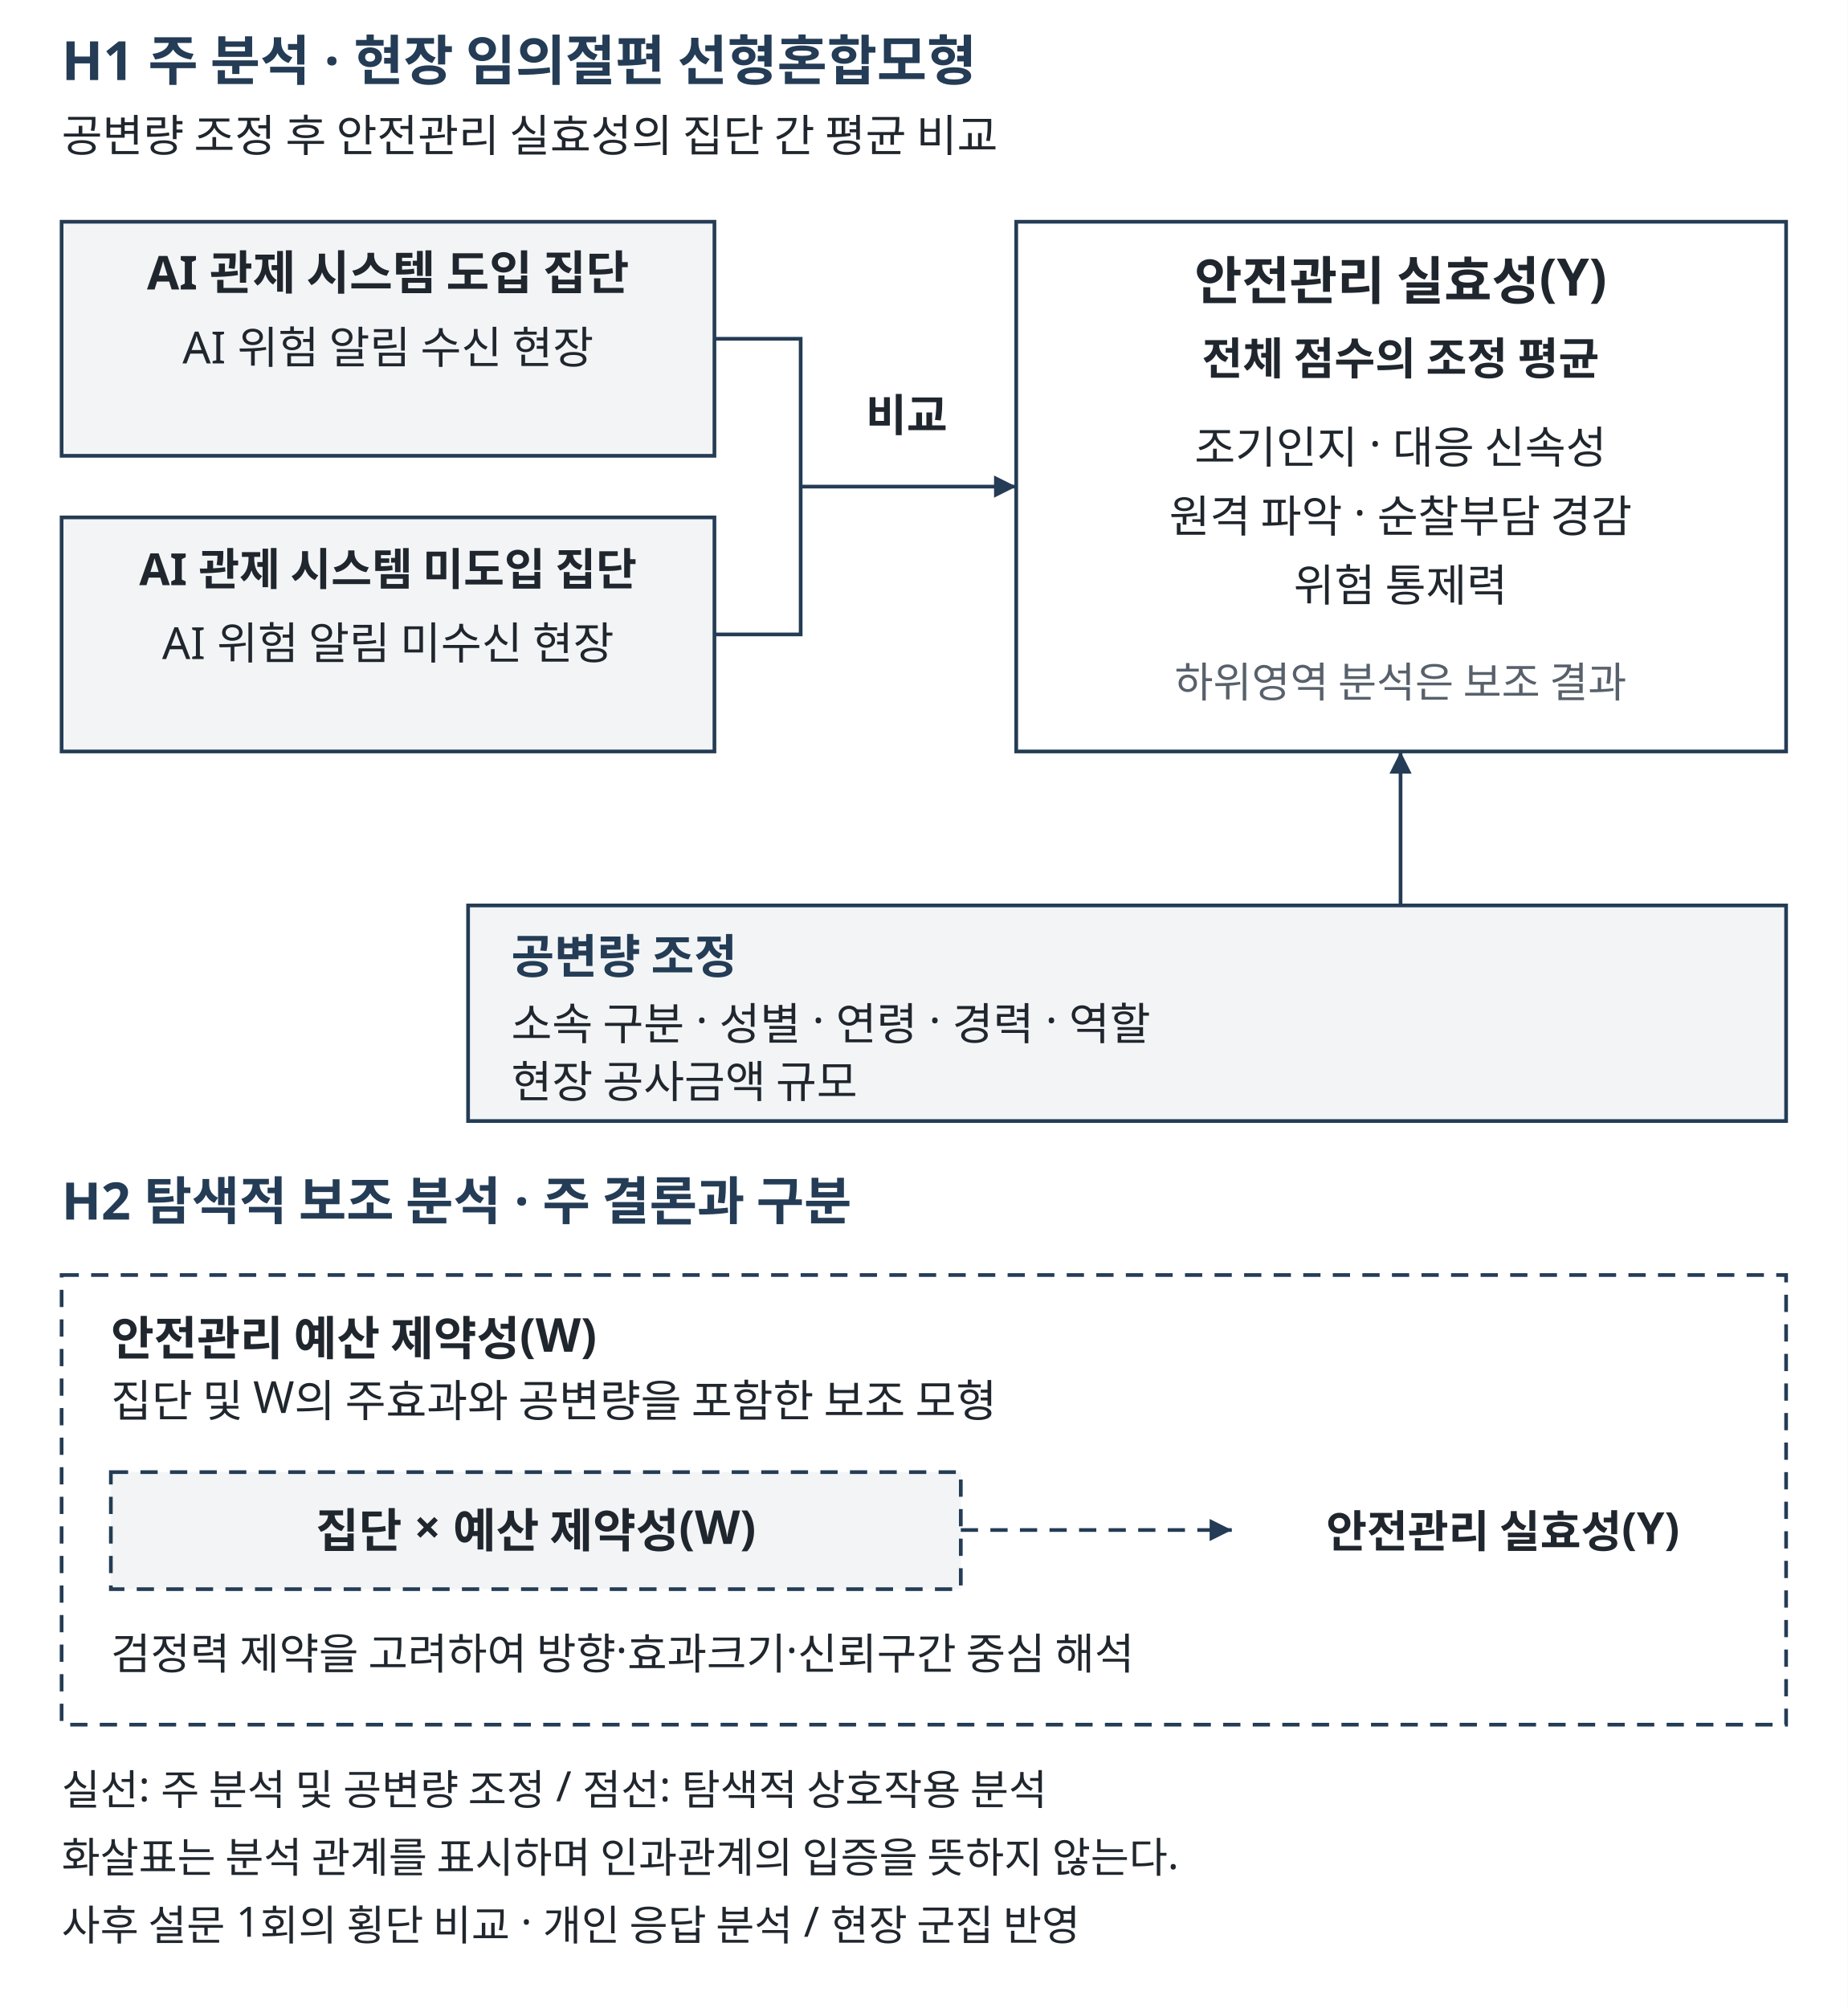
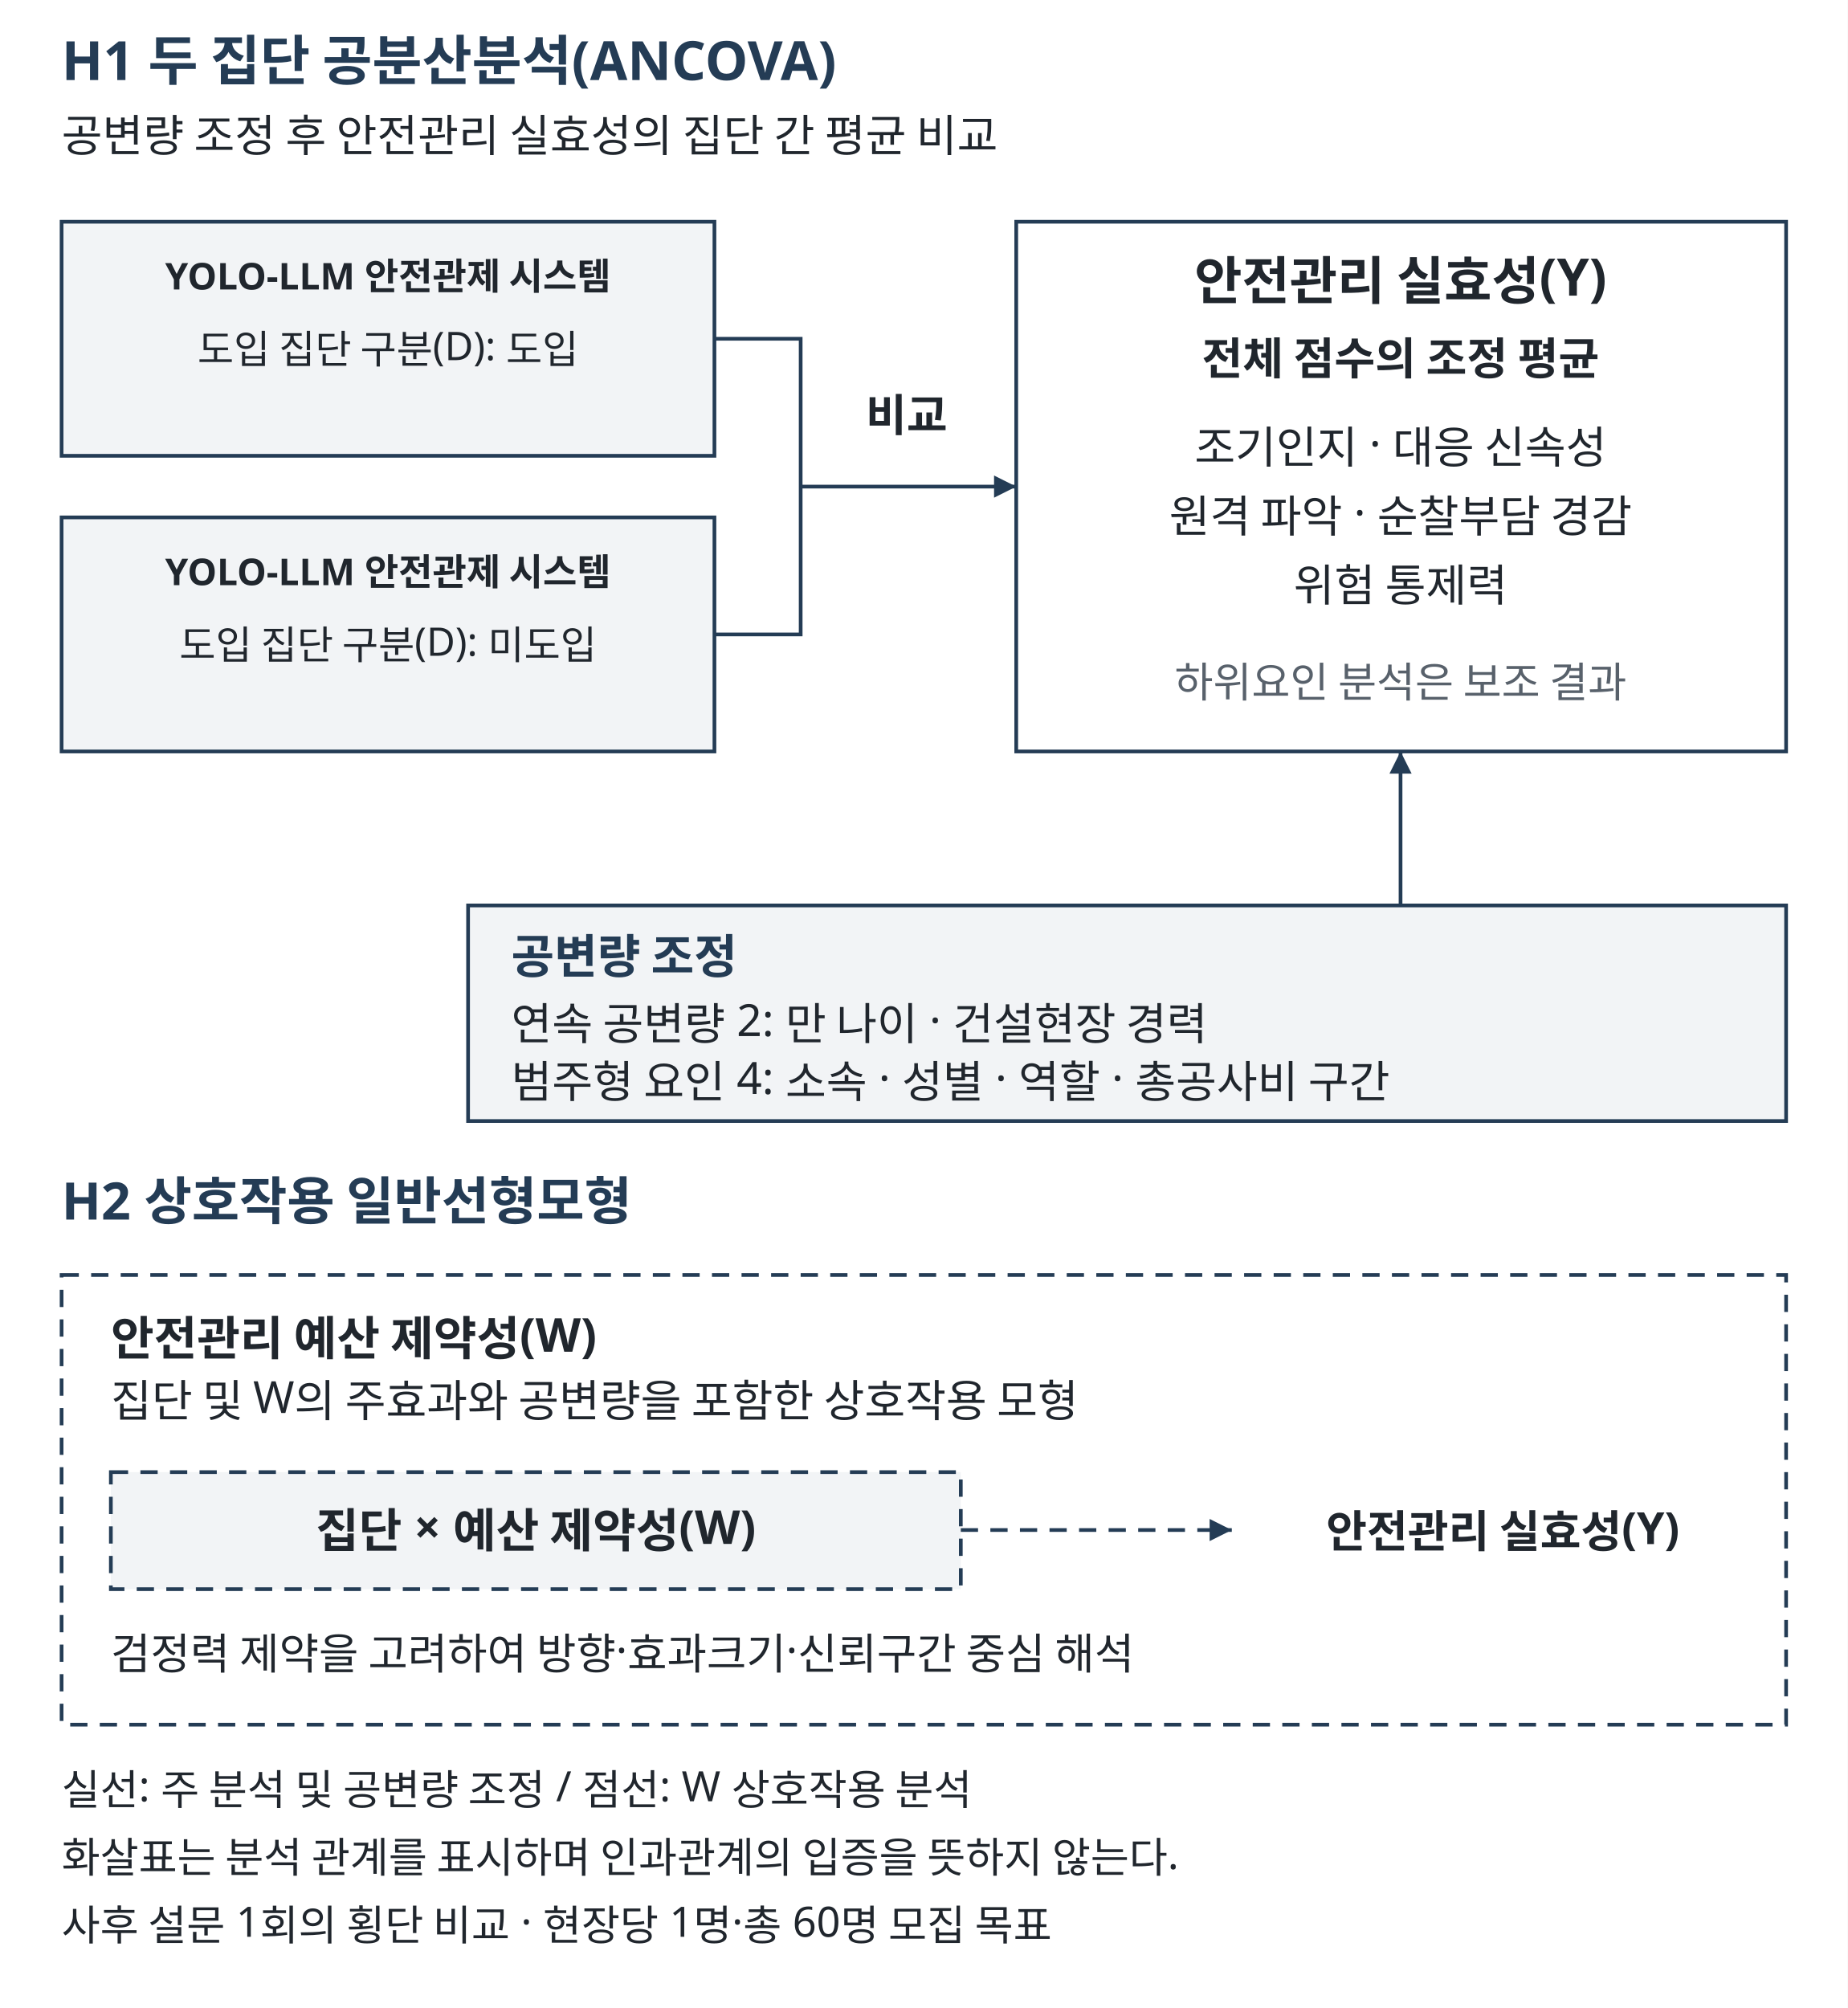
<svg xmlns="http://www.w3.org/2000/svg" width="150mm" height="163.0mm" viewBox="0 0 1500 1630">
  <rect width="1500" height="100%" fill="white" />
-   <text x="50" y="65" font-family="Malgun Gothic" font-size="44" font-weight="700" fill="#243C55" text-anchor="start">H1  주 분석 · 현장 임의절편 선형혼합모형</text>
+   <text x="50" y="65" font-family="Malgun Gothic" font-size="44" font-weight="700" fill="#243C55" text-anchor="start">H1  두 집단 공분산분석(ANCOVA)</text>
  <text x="50" y="123" font-family="Malgun Gothic" font-size="36" font-weight="400" fill="#20262D" text-anchor="start">공변량 조정 후 안전관리 실효성의 집단 간 평균 비교</text>
  <rect x="50" y="180" width="530" height="190" fill="#F2F4F6" stroke="#243C55" stroke-width="3" />
-   <text x="315" y="235" font-family="Malgun Gothic" font-size="38" font-weight="700" fill="#20262D" text-anchor="middle">AI 관제 시스템 도입 집단</text>
-   <text x="315" y="295" font-family="Malgun Gothic" font-size="36" font-weight="400" fill="#20262D" text-anchor="middle">AI 위험 알림 수신 현장</text>
+   <text x="315" y="235" font-family="Malgun Gothic" font-size="30" font-weight="700" fill="#20262D" text-anchor="middle">YOLO-LLM 안전관제 시스템</text>
+   <text x="315" y="295" font-family="Malgun Gothic" font-size="32" font-weight="400" fill="#20262D" text-anchor="middle">도입 집단 구분(D): 도입</text>
  <rect x="50" y="420" width="530" height="190" fill="#F2F4F6" stroke="#243C55" stroke-width="3" />
-   <text x="315" y="475" font-family="Malgun Gothic" font-size="36" font-weight="700" fill="#20262D" text-anchor="middle">AI 관제 시스템 미도입 집단</text>
-   <text x="315" y="535" font-family="Malgun Gothic" font-size="36" font-weight="400" fill="#20262D" text-anchor="middle">AI 위험 알림 미수신 현장</text>
+   <text x="315" y="475" font-family="Malgun Gothic" font-size="30" font-weight="700" fill="#20262D" text-anchor="middle">YOLO-LLM 안전관제 시스템</text>
+   <text x="315" y="535" font-family="Malgun Gothic" font-size="32" font-weight="400" fill="#20262D" text-anchor="middle">도입 집단 구분(D): 미도입</text>
  <polyline points="580,275 650,275 650,515 580,515" fill="none" stroke="#243C55" stroke-width="3" />
  <polyline points="650,395 825,395" fill="none" stroke="#243C55" stroke-width="3" />
  <polygon points="825,395 807.0,386.0 807.0,404.0" fill="#243C55" />
  <text x="736" y="350" font-family="Malgun Gothic" font-size="36" font-weight="700" fill="#20262D" text-anchor="middle">비교</text>
  <rect x="825" y="180" width="625" height="430" fill="white" stroke="#243C55" stroke-width="3" />
  <text x="1137" y="243" font-family="Malgun Gothic" font-size="42" font-weight="700" fill="#20262D" text-anchor="middle">안전관리 실효성(Y)</text>
  <text x="1137" y="304" font-family="Malgun Gothic" font-size="36" font-weight="700" fill="#20262D" text-anchor="middle">전체 점수의 조정 평균</text>
  <text x="1137" y="376" font-family="Malgun Gothic" font-size="36" font-weight="400" fill="#20262D" text-anchor="middle">조기인지 · 대응 신속성</text>
  <text x="1137" y="432" font-family="Malgun Gothic" font-size="36" font-weight="400" fill="#20262D" text-anchor="middle">원격 파악 · 순찰부담 경감</text>
  <text x="1137" y="488" font-family="Malgun Gothic" font-size="36" font-weight="400" fill="#20262D" text-anchor="middle">위험 통제력</text>
-   <text x="1137" y="566" font-family="Malgun Gothic" font-size="34" font-weight="400" fill="#58616B" text-anchor="middle">하위영역 분석은 보조 결과</text>
+   <text x="1137" y="566" font-family="Malgun Gothic" font-size="34" font-weight="400" fill="#58616B" text-anchor="middle">하위요인 분석은 보조 결과</text>
  <rect x="380" y="735" width="1070" height="175" fill="#F2F4F6" stroke="#243C55" stroke-width="3" />
  <text x="415" y="790" font-family="Malgun Gothic" font-size="38" font-weight="700" fill="#243C55" text-anchor="start">공변량 조정</text>
-   <text x="415" y="844" font-family="Malgun Gothic" font-size="36" font-weight="400" fill="#20262D" text-anchor="start">소속 구분 · 성별 · 연령 · 경력 · 역할</text>
-   <text x="415" y="891" font-family="Malgun Gothic" font-size="36" font-weight="400" fill="#20262D" text-anchor="start">현장 공사금액 규모</text>
+   <text x="415" y="844" font-family="Malgun Gothic" font-size="36" font-weight="400" fill="#20262D" text-anchor="start">연속 공변량 2: 만 나이 · 건설현장 경력</text>
+   <text x="415" y="891" font-family="Malgun Gothic" font-size="36" font-weight="400" fill="#20262D" text-anchor="start">범주형 요인 4: 소속 · 성별 · 역할 · 총공사비 구간</text>
  <polyline points="1137,735 1137,610" fill="none" stroke="#243C55" stroke-width="3" />
  <polygon points="1137,610 1128.0,628.0 1146.0,628.0" fill="#243C55" />
-   <text x="50" y="990" font-family="Malgun Gothic" font-size="42" font-weight="700" fill="#243C55" text-anchor="start">H2  탐색적 보조 분석 · 주 결론과 구분</text>
+   <text x="50" y="990" font-family="Malgun Gothic" font-size="42" font-weight="700" fill="#243C55" text-anchor="start">H2  상호작용 일반선형모형</text>
  <rect x="50" y="1035" width="1400" height="365" fill="white" stroke="#243C55" stroke-width="3" stroke-dasharray="14 10" />
  <text x="90" y="1100" font-family="Malgun Gothic" font-size="38" font-weight="700" fill="#20262D" text-anchor="start">안전관리 예산 제약성(W)</text>
-   <text x="90" y="1150" font-family="Malgun Gothic" font-size="36" font-weight="400" fill="#20262D" text-anchor="start">집단 및 W의 주효과와 공변량을 포함한 보조 모형</text>
+   <text x="90" y="1150" font-family="Malgun Gothic" font-size="36" font-weight="400" fill="#20262D" text-anchor="start">집단 및 W의 주효과와 공변량을 포함한 상호작용 모형</text>
  <rect x="90" y="1195" width="690" height="95" fill="#F2F4F6" stroke="#243C55" stroke-width="3" stroke-dasharray="14 10" />
  <text x="435" y="1256" font-family="Malgun Gothic" font-size="38" font-weight="700" fill="#20262D" text-anchor="middle">집단 × 예산 제약성(W)</text>
  <polyline points="780,1242 1000,1242" fill="none" stroke="#243C55" stroke-width="3" stroke-dasharray="14 10" />
  <polygon points="1000,1242 982.0,1233.0 982.0,1251.0" fill="#243C55" />
  <text x="1220" y="1256" font-family="Malgun Gothic" font-size="36" font-weight="700" fill="#20262D" text-anchor="middle">안전관리 실효성(Y)</text>
  <text x="90" y="1355" font-family="Malgun Gothic" font-size="35" font-weight="400" fill="#20262D" text-anchor="start">검정력 제약을 고려하여 방향·효과크기·신뢰구간 중심 해석</text>
-   <text x="50" y="1465" font-family="Malgun Gothic" font-size="34" font-weight="400" fill="#20262D" text-anchor="start">실선: 주 분석 및 공변량 조정 / 점선: 탐색적 상호작용 분석</text>
+   <text x="50" y="1465" font-family="Malgun Gothic" font-size="34" font-weight="400" fill="#20262D" text-anchor="start">실선: 주 분석 및 공변량 조정 / 점선: W 상호작용 분석</text>
  <text x="50" y="1520" font-family="Malgun Gothic" font-size="34" font-weight="400" fill="#20262D" text-anchor="start">화살표는 분석 관계를 표시하며 인과관계의 입증을 뜻하지 않는다.</text>
-   <text x="50" y="1575" font-family="Malgun Gothic" font-size="34" font-weight="400" fill="#20262D" text-anchor="start">사후 설문 1회의 횡단 비교 · 개인 응답 분석 / 현장 군집 반영</text>
+   <text x="50" y="1575" font-family="Malgun Gothic" font-size="34" font-weight="400" fill="#20262D" text-anchor="start">사후 설문 1회의 횡단 비교 · 현장당 1명·총 60명 모집 목표</text>
</svg>
